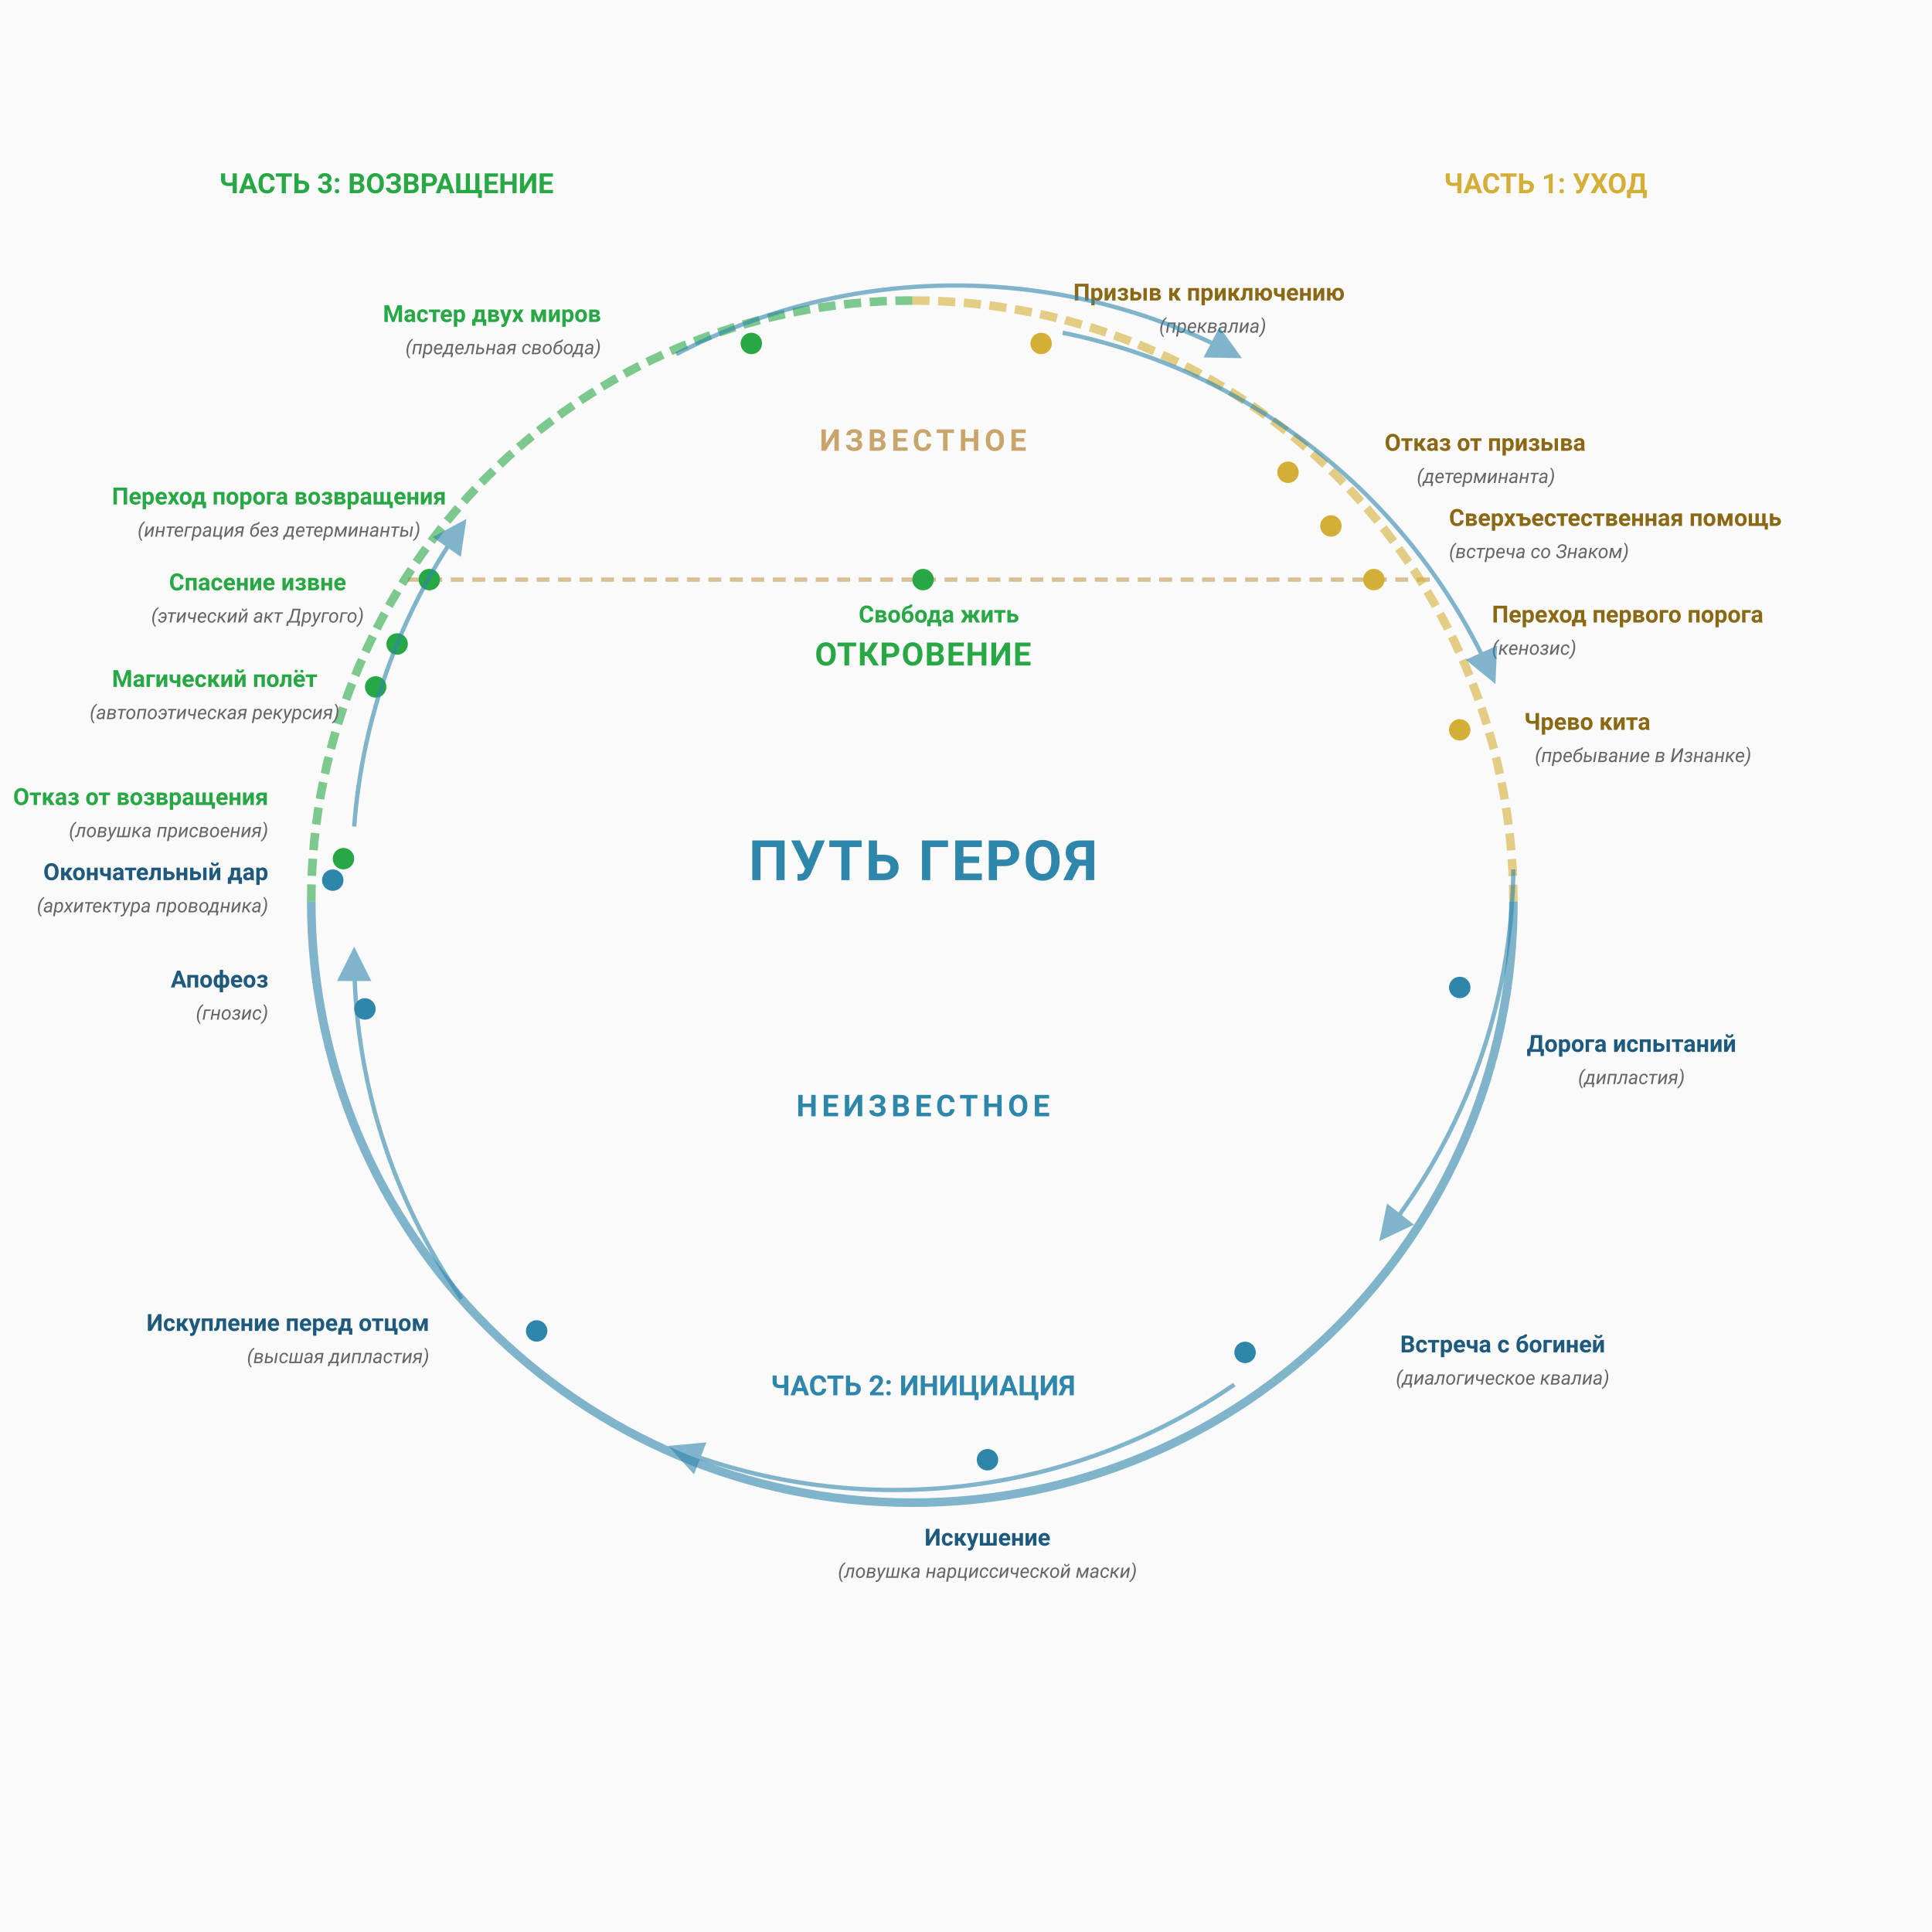
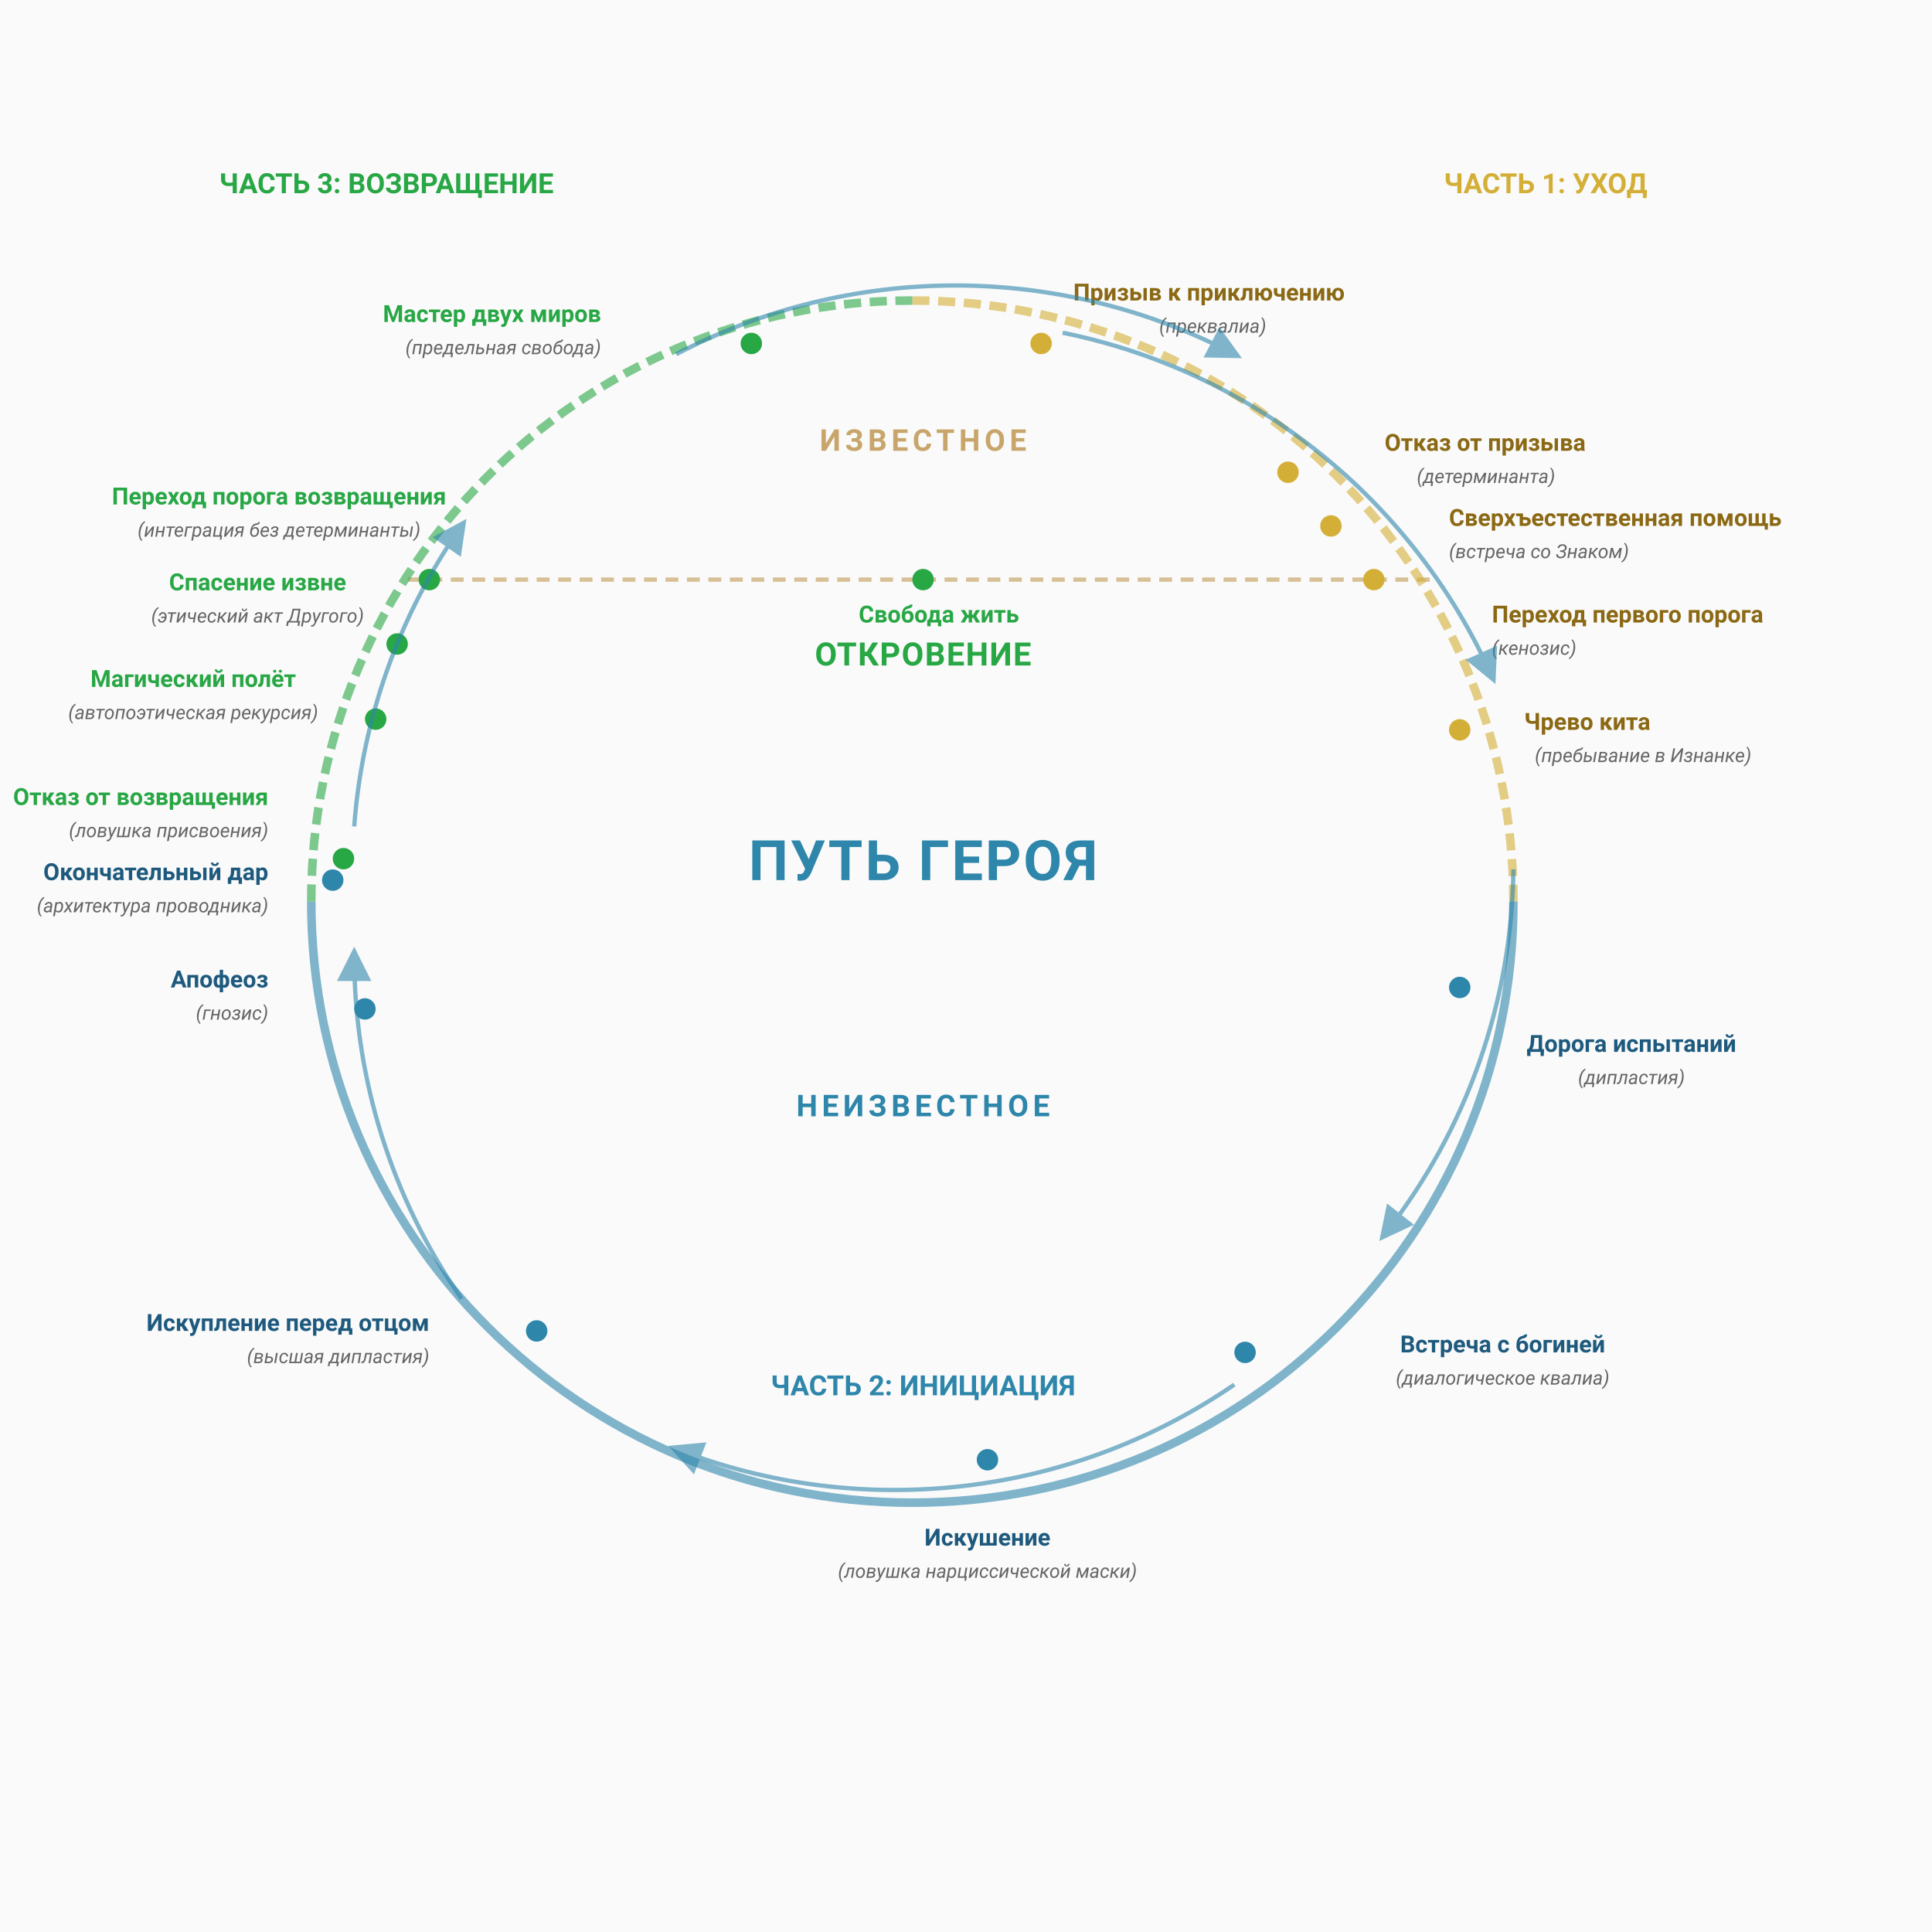
<svg xmlns="http://www.w3.org/2000/svg" viewBox="0 0 900 900" width="900" height="900">
  <defs>
    <marker id="arrow" markerWidth="8" markerHeight="8" refX="6" refY="4" orient="auto">
      <polygon points="0 0, 8 4, 0 8" fill="#2E86AB" />
    </marker>
  </defs>
  <rect width="100%" height="100%" fill="#FAFAFA" />
  <line x1="190" y1="270" x2="668" y2="270" stroke="#C8A66B" stroke-width="2" stroke-dasharray="6,4" opacity="0.7" />
  <g text-anchor="middle" font-family="system-ui, -apple-system, 'Segoe UI', Roboto, sans-serif">
    <text x="430" y="410" font-size="26" font-weight="bold" fill="#2E86AB" letter-spacing="1">ПУТЬ ГЕРОЯ</text>
    <text x="430" y="310" font-size="15" font-weight="600" fill="#28A745" letter-spacing="0.5">ОТКРОВЕНИЕ</text>
    <text x="430" y="210" font-size="14" font-weight="bold" fill="#C8A66B" letter-spacing="2">ИЗВЕСТНОЕ</text>
    <text x="430" y="520" font-size="14" font-weight="bold" fill="#2E86AB" letter-spacing="2">НЕИЗВЕСТНОЕ</text>
  </g>
  <path d="M 425 140 A 280 280 0 0 1 705 420" fill="none" stroke="#D4AF37" stroke-width="4" opacity="0.6" stroke-dasharray="8,4" />
  <path d="M 705 420 A 280 280 0 0 1 145 420" fill="none" stroke="#2E86AB" stroke-width="4" opacity="0.6" />
  <path d="M 145 420 A 280 280 0 0 1 425 140" fill="none" stroke="#28A745" stroke-width="4" opacity="0.6" stroke-dasharray="8,4" />
  <g id="departure" font-family="system-ui, -apple-system, 'Segoe UI', Roboto, sans-serif" font-size="11" font-weight="600" fill="#8B6914">
    <g id="stage-call">
      <circle cx="485" cy="160" r="5" fill="#D4AF37" />
      <text x="500" y="140" text-anchor="start">Призыв к приключению</text>
      <text x="540" y="155" text-anchor="start" font-size="9" font-weight="normal" font-style="italic" fill="#666">(преквалиа)</text>
    </g>
    <g id="stage-refusal">
      <circle cx="600" cy="220" r="5" fill="#D4AF37" />
      <text x="645" y="210" text-anchor="start">Отказ от призыва</text>
      <text x="660" y="225" text-anchor="start" font-size="9" font-weight="normal" font-style="italic" fill="#666">(детерминанта)</text>
    </g>
    <g id="stage-help">
      <circle cx="620" cy="245" r="5" fill="#D4AF37" />
      <text x="675" y="245" text-anchor="start">Сверхъестественная помощь</text>
      <text x="675" y="260" text-anchor="start" font-size="9" font-weight="normal" font-style="italic" fill="#666">(встреча со Знаком)</text>
    </g>
    <g id="stage-threshold">
      <circle cx="640" cy="270" r="5" fill="#D4AF37" />
      <text x="695" y="290" text-anchor="start">Переход первого порога</text>
      <text x="695" y="305" text-anchor="start" font-size="9" font-weight="normal" font-style="italic" fill="#666">(кенозис)</text>
    </g>
    <g id="stage-whale">
      <circle cx="680" cy="340" r="5" fill="#D4AF37" />
      <text x="710" y="340" text-anchor="start">Чрево кита</text>
      <text x="715" y="355" text-anchor="start" font-size="9" font-weight="normal" font-style="italic" fill="#666">(пребывание в Изнанке)</text>
    </g>
  </g>
  <g id="initiation" font-family="system-ui, -apple-system, 'Segoe UI', Roboto, sans-serif" font-size="11" font-weight="600" fill="#1E5A7E">
    <g id="stage-trials">
      <circle cx="680" cy="460" r="5" fill="#2E86AB" />
      <text x="760" y="490" text-anchor="middle">Дорога испытаний</text>
      <text x="760" y="505" text-anchor="middle" font-size="9" font-weight="normal" font-style="italic" fill="#666">(дипластия)</text>
    </g>
    <g id="stage-goddess">
      <circle cx="580" cy="630" r="5" fill="#2E86AB" />
      <text x="700" y="630" text-anchor="middle">Встреча с богиней</text>
      <text x="700" y="645" text-anchor="middle" font-size="9" font-weight="normal" font-style="italic" fill="#666">(диалогическое квалиа)</text>
    </g>
    <g id="stage-temptation">
      <circle cx="460" cy="680" r="5" fill="#2E86AB" />
      <text x="460" y="720" text-anchor="middle">Искушение</text>
      <text x="460" y="735" text-anchor="middle" font-size="9" font-weight="normal" font-style="italic" fill="#666">(ловушка нарциссической маски)</text>
    </g>
    <g id="stage-father">
      <circle cx="250" cy="620" r="5" fill="#2E86AB" />
      <text x="200" y="620" text-anchor="end">Искупление перед отцом</text>
      <text x="200" y="635" text-anchor="end" font-size="9" font-weight="normal" font-style="italic" fill="#666">(высшая дипластия)</text>
    </g>
    <g id="stage-apotheosis">
      <circle cx="170" cy="470" r="5" fill="#2E86AB" />
      <text x="125" y="460" text-anchor="end">Апофеоз</text>
      <text x="125" y="475" text-anchor="end" font-size="9" font-weight="normal" font-style="italic" fill="#666">(гнозис)</text>
    </g>
    <g id="stage-gift">
      <circle cx="155" cy="410" r="5" fill="#2E86AB" />
      <text x="125" y="410" text-anchor="end">Окончательный дар</text>
      <text x="125" y="425" text-anchor="end" font-size="9" font-weight="normal" font-style="italic" fill="#666">(архитектура проводника)</text>
    </g>
  </g>
  <g id="return" font-family="system-ui, -apple-system, 'Segoe UI', Roboto, sans-serif" font-size="11" font-weight="600" fill="#28A745">
    <g id="stage-refusal-return">
      <circle cx="160" cy="400" r="5" fill="#28A745" />
      <text x="125" y="375" text-anchor="end">Отказ от возвращения</text>
      <text x="125" y="390" text-anchor="end" font-size="9" font-weight="normal" font-style="italic" fill="#666">(ловушка присвоения)</text>
    </g>
    <g id="stage-flight">
-       <circle cx="175" cy="320" r="5" fill="#28A745" />
-       <text x="100" y="320" text-anchor="middle">Магический полёт</text>
-       <text x="100" y="335" text-anchor="middle" font-size="9" font-weight="normal" font-style="italic" fill="#666">(автопоэтическая рекурсия)</text>
+       <circle cx="175" cy="335" r="5" fill="#28A745" />
+       <text x="90" y="320" text-anchor="middle">Магический полёт</text>
+       <text x="90" y="335" text-anchor="middle" font-size="9" font-weight="normal" font-style="italic" fill="#666">(автопоэтическая рекурсия)</text>
    </g>
    <g id="stage-rescue">
      <circle cx="185" cy="300" r="5" fill="#28A745" />
      <text x="120" y="275" text-anchor="middle">Спасение извне</text>
      <text x="120" y="290" text-anchor="middle" font-size="9" font-weight="normal" font-style="italic" fill="#666">(этический акт Другого)</text>
    </g>
    <g id="stage-return-threshold">
      <circle cx="200" cy="270" r="5" fill="#28A745" />
      <text x="130" y="235" text-anchor="middle">Переход порога возвращения</text>
      <text x="130" y="250" text-anchor="middle" font-size="9" font-weight="normal" font-style="italic" fill="#666">(интеграция без детерминанты)</text>
    </g>
    <g id="stage-master">
      <circle cx="350" cy="160" r="5" fill="#28A745" />
      <text x="280" y="150" text-anchor="end">Мастер двух миров</text>
      <text x="280" y="165" text-anchor="end" font-size="9" font-weight="normal" font-style="italic" fill="#666">(предельная свобода)</text>
    </g>
    <g id="stage-freedom">
      <circle cx="430" cy="270" r="5" fill="#28A745" />
      <text x="400" y="290" text-anchor="start">Свобода жить</text>
    </g>
  </g>
  <g font-family="system-ui, -apple-system, 'Segoe UI', Roboto, sans-serif" font-size="13" font-weight="bold">
    <text x="720" y="90" fill="#D4AF37" text-anchor="middle">ЧАСТЬ 1: УХОД</text>
    <text x="430" y="650" fill="#2E86AB" text-anchor="middle">ЧАСТЬ 2: ИНИЦИАЦИЯ</text>
    <text x="180" y="90" fill="#28A745" text-anchor="middle">ЧАСТЬ 3: ВОЗВРАЩЕНИЕ</text>
  </g>
  <g fill="none" stroke="#2E86AB" stroke-width="2" marker-end="url(#arrow)" opacity="0.6">
    <path d="M 495 155 A 280 280 0 0 1 695 315" />
    <path d="M 315 165 A 280 280 0 0 1 575 165" />
    <path d="M 165 385 A 280 280 0 0 1 215 245" />
    <path d="M 705 405 A 280 280 0 0 1 645 575" />
    <path d="M 575 645 A 280 280 0 0 1 315 675" />
    <path d="M 215 605 A 280 280 0 0 1 165 445" />
  </g>
</svg>
